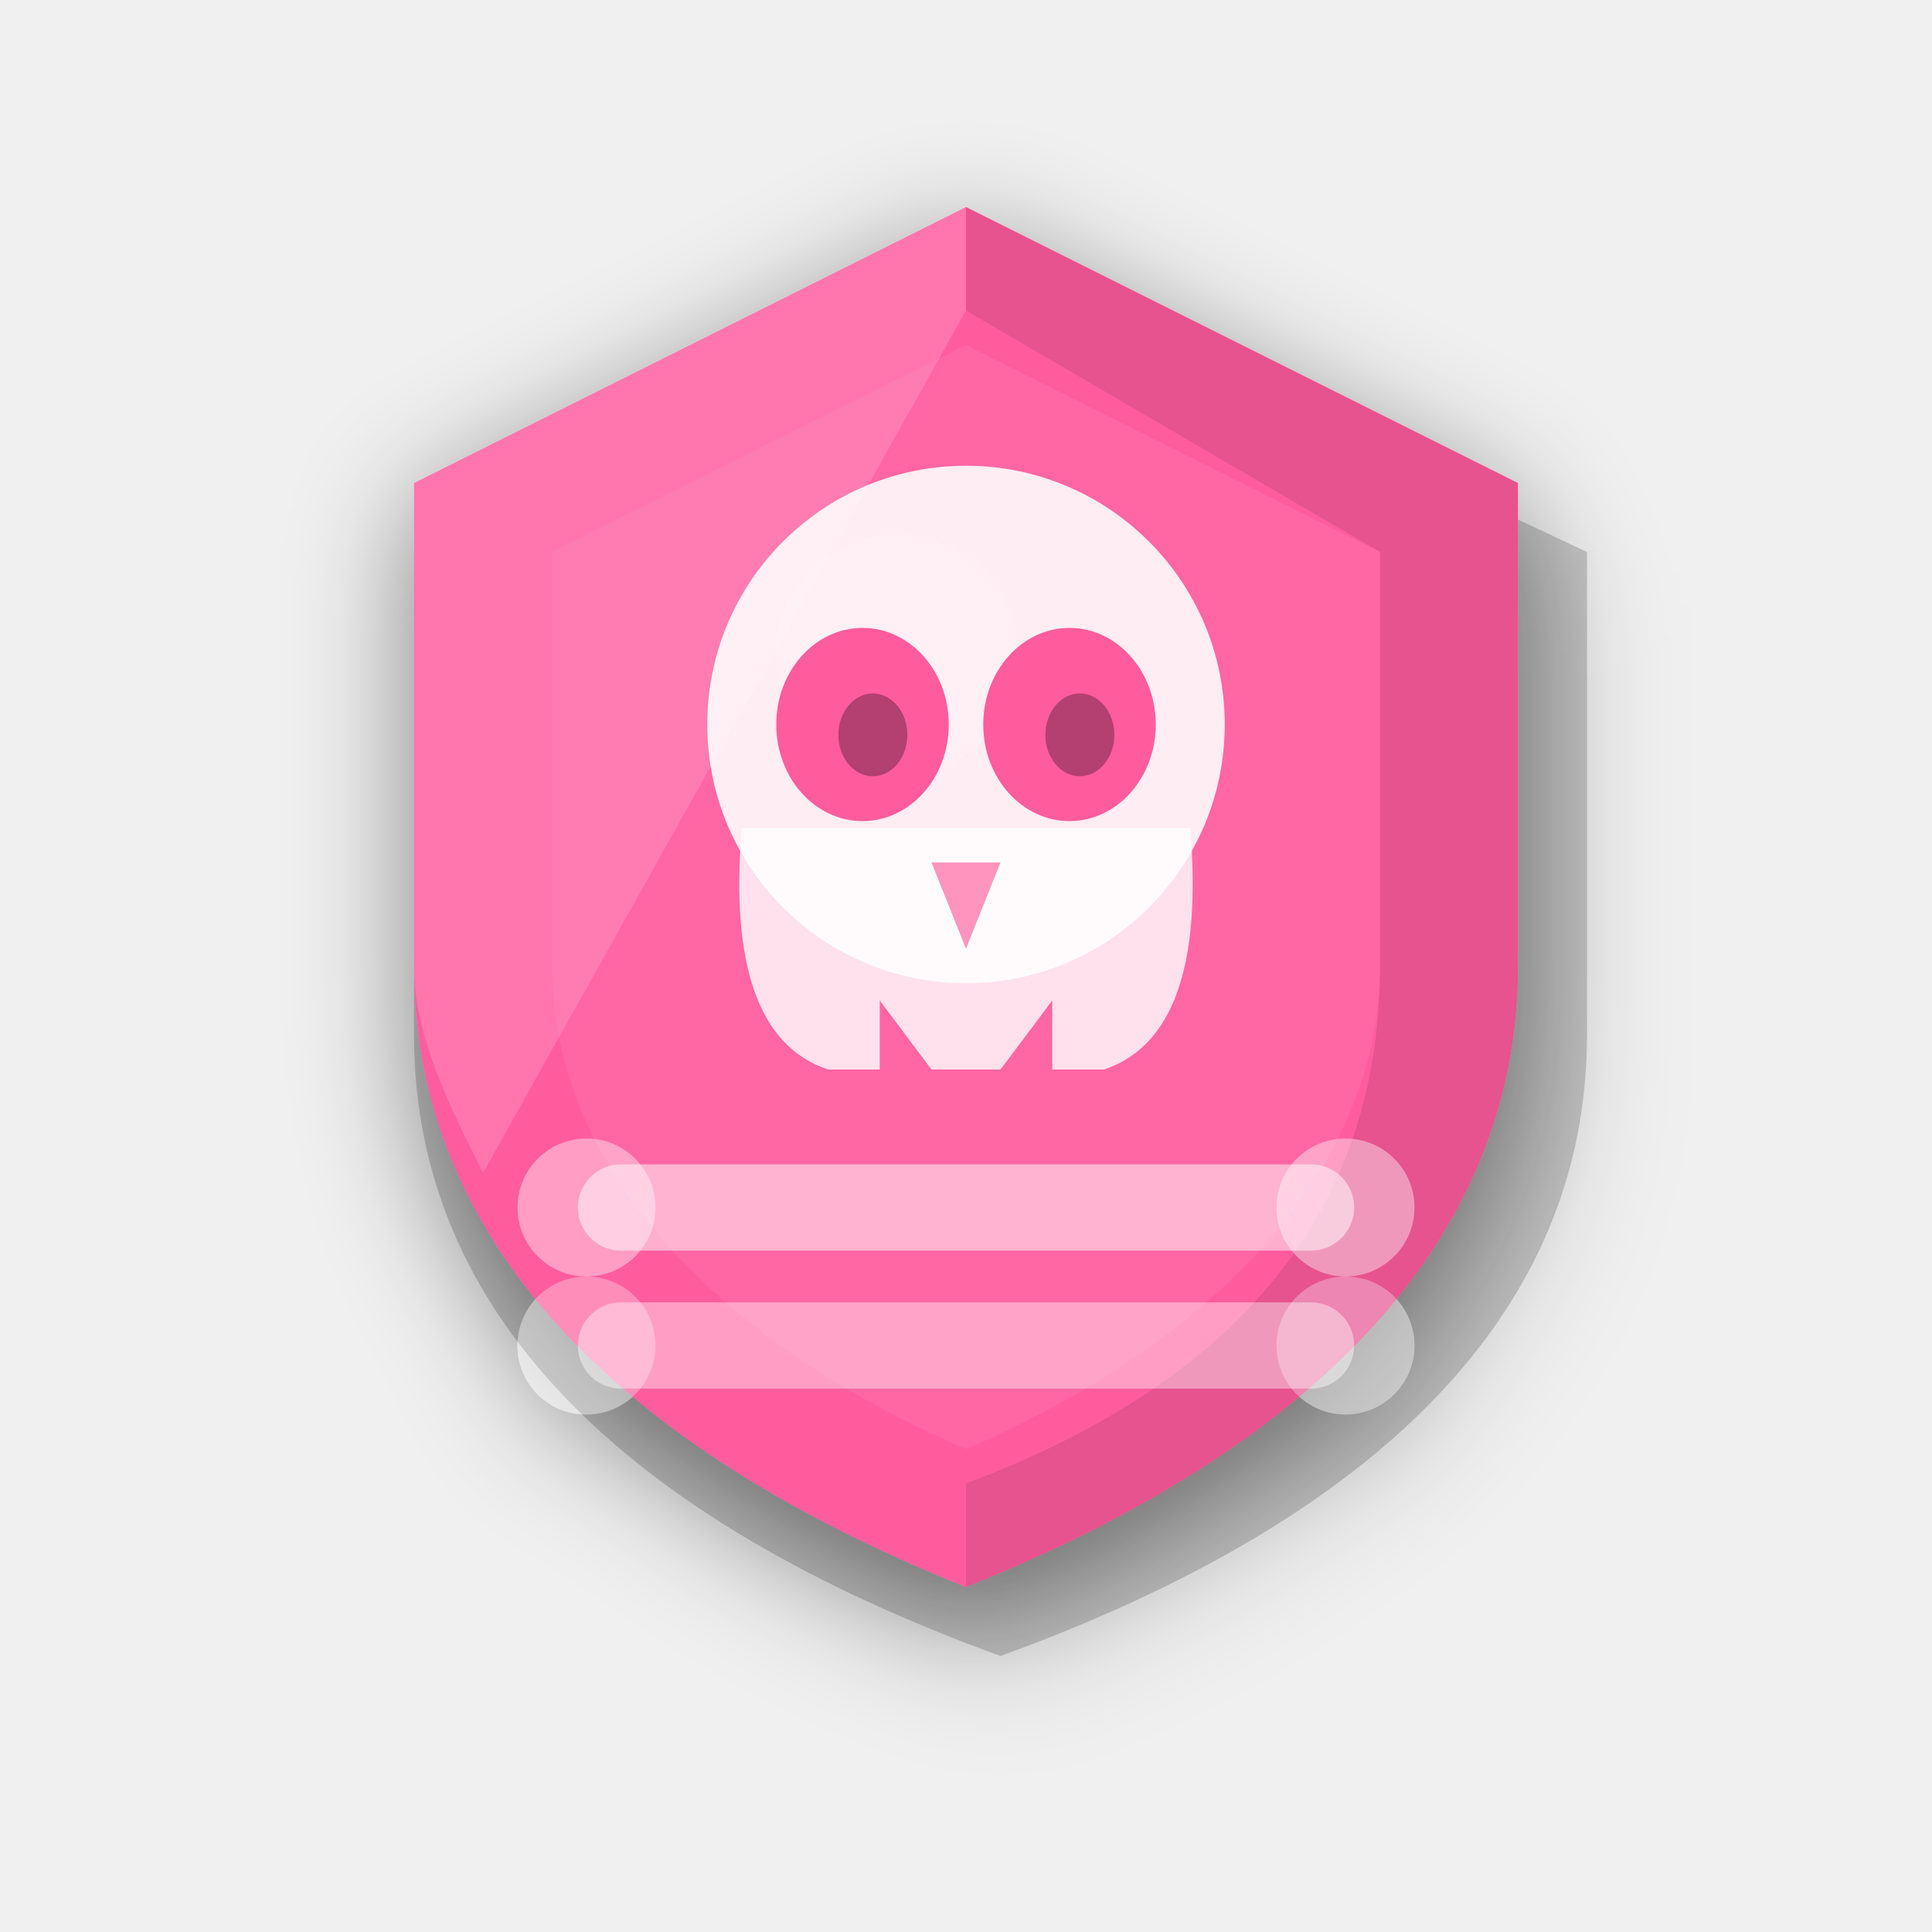
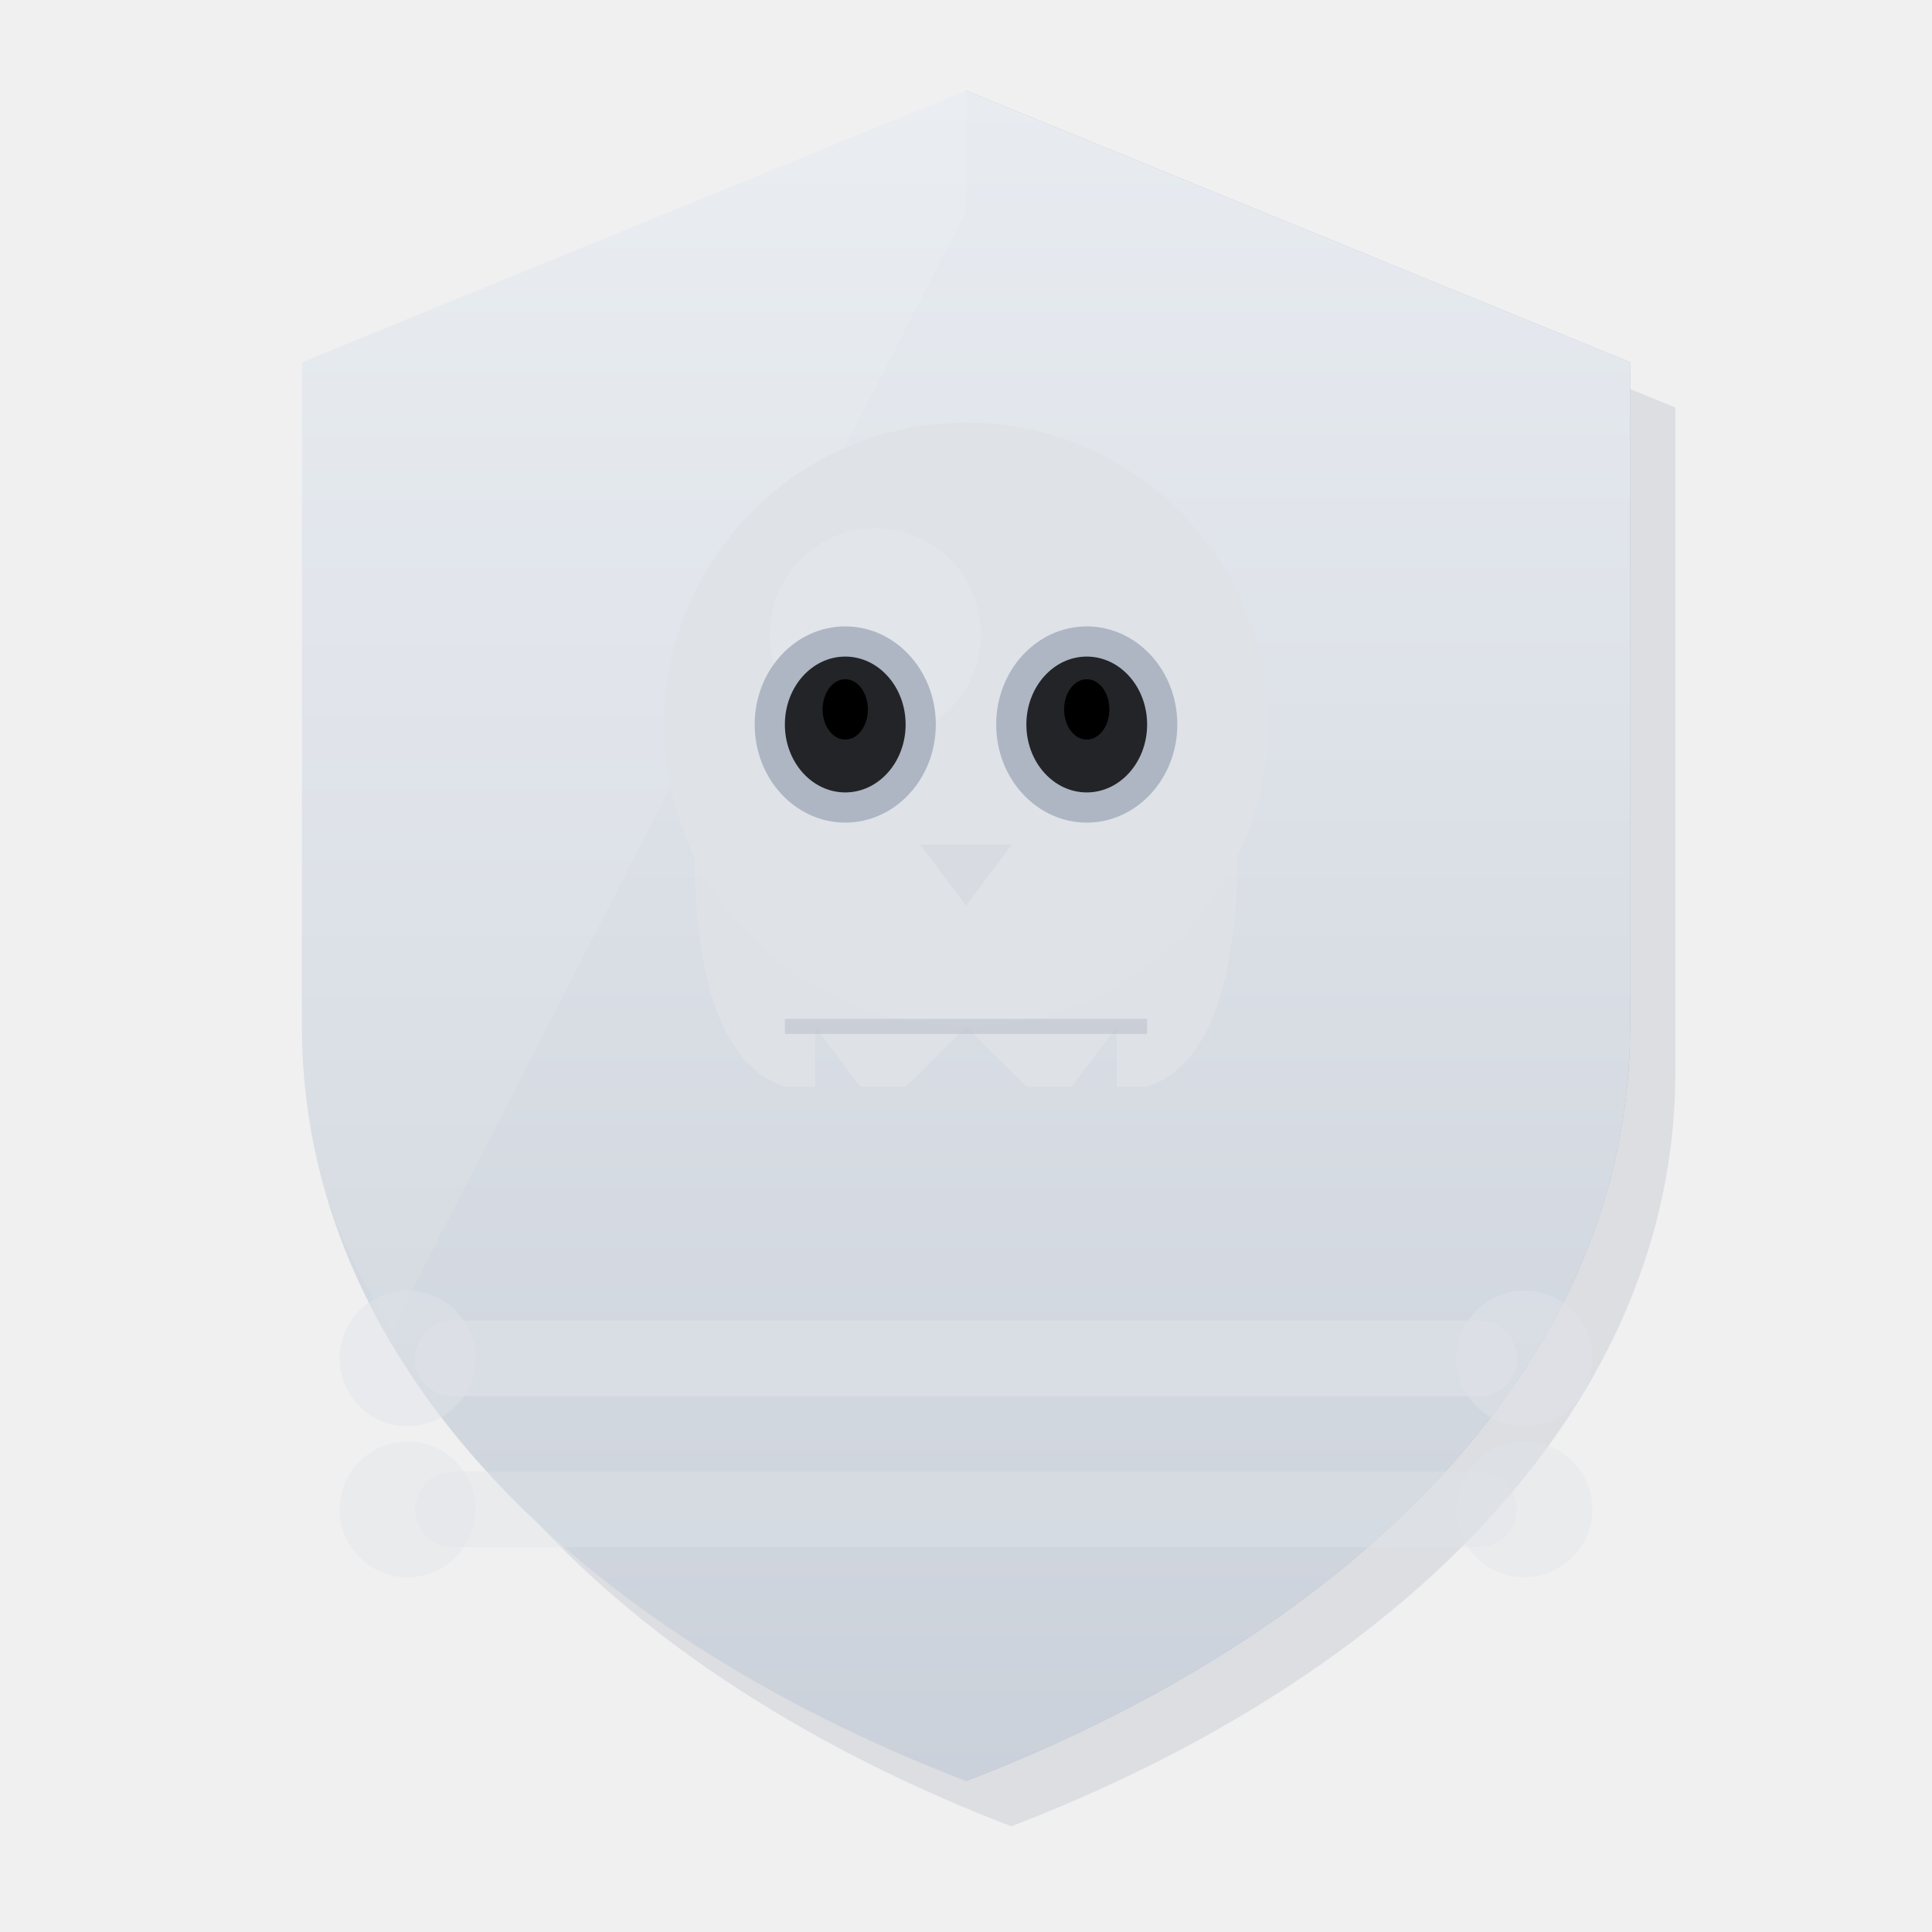
- <svg xmlns="http://www.w3.org/2000/svg" width="128" height="128" viewBox="0 0 56 56" fill="none" style="filter: drop-shadow(0 2px 4px rgba(0,0,0,0.45))">
-   <path d="M29 8 L46 16 V30 C46 38 40 44 29 48 C18 44 12 38 12 30 V16 L29 8Z" fill="black" opacity="0.18" />
-   <path d="M28 6 L44 14 V28 C44 36 38 42 28 46 C18 42 12 36 12 28 V14 L28 6Z" fill="#ff5c9d" />
-   <path d="M28 6 L12 14 V28 C12 30 13 32 14 34 L28 9 Z" fill="white" opacity="0.15" />
-   <path d="M28 6 L44 14 V28 C44 36 38 42 28 46 L28 43 C36 40 40 35 40 28 V16 L28 9 Z" fill="black" opacity="0.1" />
-   <path d="M28 10 L40 16 V28 C40 34 35 39 28 42 C21 39 16 34 16 28 V16 L28 10Z" fill="white" opacity="0.06" />
-   <circle cx="28" cy="21" r="7.5" fill="white" opacity="0.88" />
-   <circle cx="26" cy="19" r="3.5" fill="white" opacity="0.15" />
-   <path d="M21.5 24 Q21 30 24 31 L25.5 31 L25.5 29 L27 31 L29 31 L30.5 29 L30.5 31 L32 31 Q35 30 34.5 24" fill="white" opacity="0.8" />
-   <ellipse cx="25" cy="21" rx="2.5" ry="2.8" fill="#ff5c9d" />
-   <ellipse cx="25.3" cy="21.3" rx="1" ry="1.2" fill="black" opacity="0.3" />
-   <ellipse cx="31" cy="21" rx="2.5" ry="2.8" fill="#ff5c9d" />
-   <ellipse cx="31.3" cy="21.3" rx="1" ry="1.2" fill="black" opacity="0.3" />
-   <path d="M27 25 L29 25 L28 27.5 Z" fill="#ff5c9d" opacity="0.65" />
-   <path d="M18 35 L38 35" stroke="white" stroke-width="2.5" stroke-linecap="round" opacity="0.5" />
-   <circle cx="17" cy="35" r="2" fill="white" opacity="0.4" />
-   <circle cx="39" cy="35" r="2" fill="white" opacity="0.4" />
-   <path d="M18 39 L38 39" stroke="white" stroke-width="2.5" stroke-linecap="round" opacity="0.4" />
-   <circle cx="17" cy="39" r="2" fill="white" opacity="0.3" />
-   <circle cx="39" cy="39" r="2" fill="white" opacity="0.3" />
+ <svg xmlns="http://www.w3.org/2000/svg" width="128" height="128" viewBox="0 0 128 128" fill="none">
+   <defs>
+     <linearGradient id="at-face" x1="0" y1="0" x2="0" y2="1">
+       <stop offset="0%" stop-color="#E8ECF1" />
+       <stop offset="100%" stop-color="#CBD1DA" />
+     </linearGradient>
+   </defs>
+   <path d="M64,6 L108,24 V68 C108,90 90,108 64,118 C38,108 20,90 20,68 V24 Z" fill="#AEB6C4" opacity="0.3" transform="translate(3,3)" />
+   <path d="M64,6 L108,24 V68 C108,90 90,108 64,118 L64,114 C86,106 102,90 102,68 V28 L64,12 Z" fill="#AEB6C4" />
+   <path d="M64,6 L20,24 V68 C20,90 38,108 64,118 C90,108 108,90 108,68 V24 Z" fill="url(#at-face)" />
+   <path d="M64,6 L20,24 V68 C20,76 22,82 26,88 L64,14 Z" fill="white" opacity="0.08" />
+   <circle cx="64" cy="48" r="20" fill="#DFE3E8" />
+   <circle cx="58" cy="42" r="7" fill="white" opacity="0.1" />
+   <ellipse cx="56" cy="48" rx="6" ry="6.5" fill="#AEB6C4" />
+   <ellipse cx="56" cy="48" rx="4" ry="4.5" fill="currentColor" opacity="0.8" />
+   <ellipse cx="56" cy="47" rx="1.5" ry="2" fill="currentColor" />
+   <ellipse cx="72" cy="48" rx="6" ry="6.5" fill="#AEB6C4" />
+   <ellipse cx="72" cy="48" rx="4" ry="4.5" fill="currentColor" opacity="0.8" />
+   <ellipse cx="72" cy="47" rx="1.5" ry="2" fill="currentColor" />
+   <path d="M61,56 L67,56 L64,60 Z" fill="#B5BCC8" />
+   <path d="M46,56 Q46,70 52,72 L54,72 V68 L57,72 L60,72 L64,68 L68,72 L71,72 L74,68 L74,72 L76,72 Q82,70 82,56" fill="#DFE3E8" opacity="0.82" />
+   <line x1="52" y1="68" x2="76" y2="68" stroke="#B5BCC8" stroke-width="1" opacity="0.5" />
+   <line x1="30" y1="90" x2="98" y2="90" stroke="#DFE3E8" stroke-width="5" stroke-linecap="round" opacity="0.55" />
+   <circle cx="27" cy="90" r="4.5" fill="#DFE3E8" opacity="0.45" />
+   <circle cx="101" cy="90" r="4.5" fill="#DFE3E8" opacity="0.45" />
+   <line x1="30" y1="100" x2="98" y2="100" stroke="#DFE3E8" stroke-width="5" stroke-linecap="round" opacity="0.4" />
+   <circle cx="27" cy="100" r="4.5" fill="#DFE3E8" opacity="0.35" />
+   <circle cx="101" cy="100" r="4.5" fill="#DFE3E8" opacity="0.35" />
</svg>
